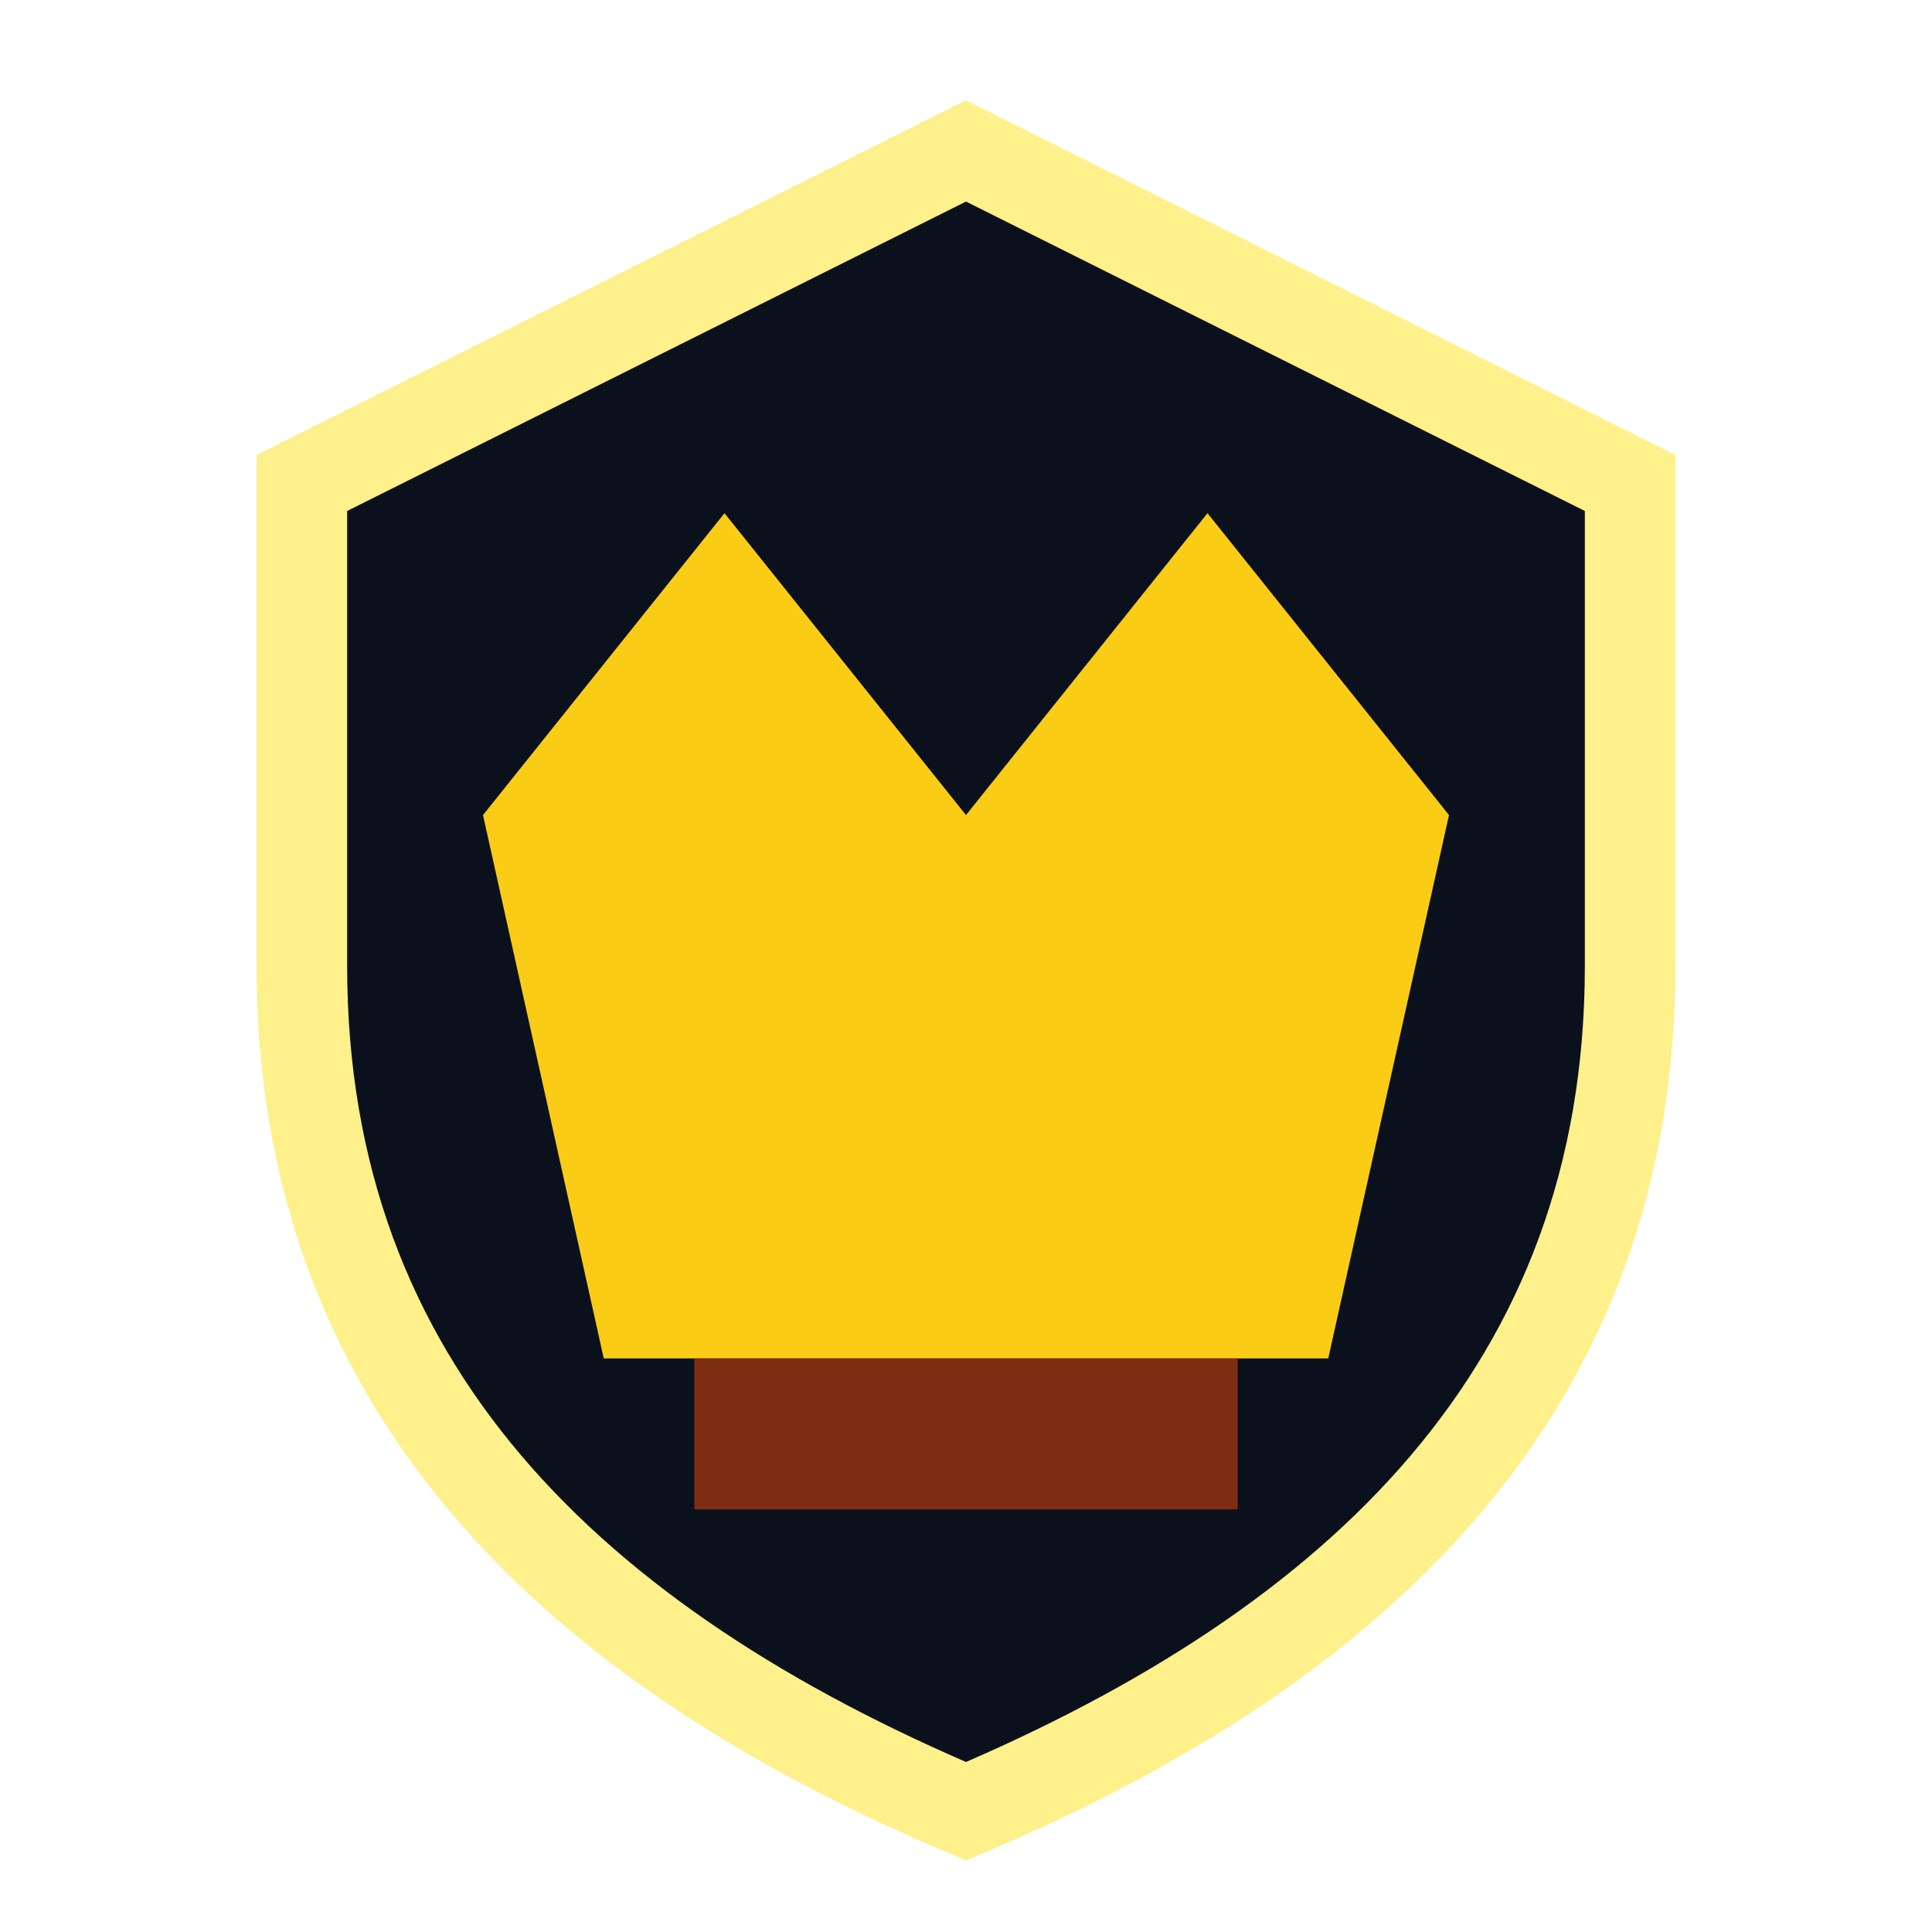
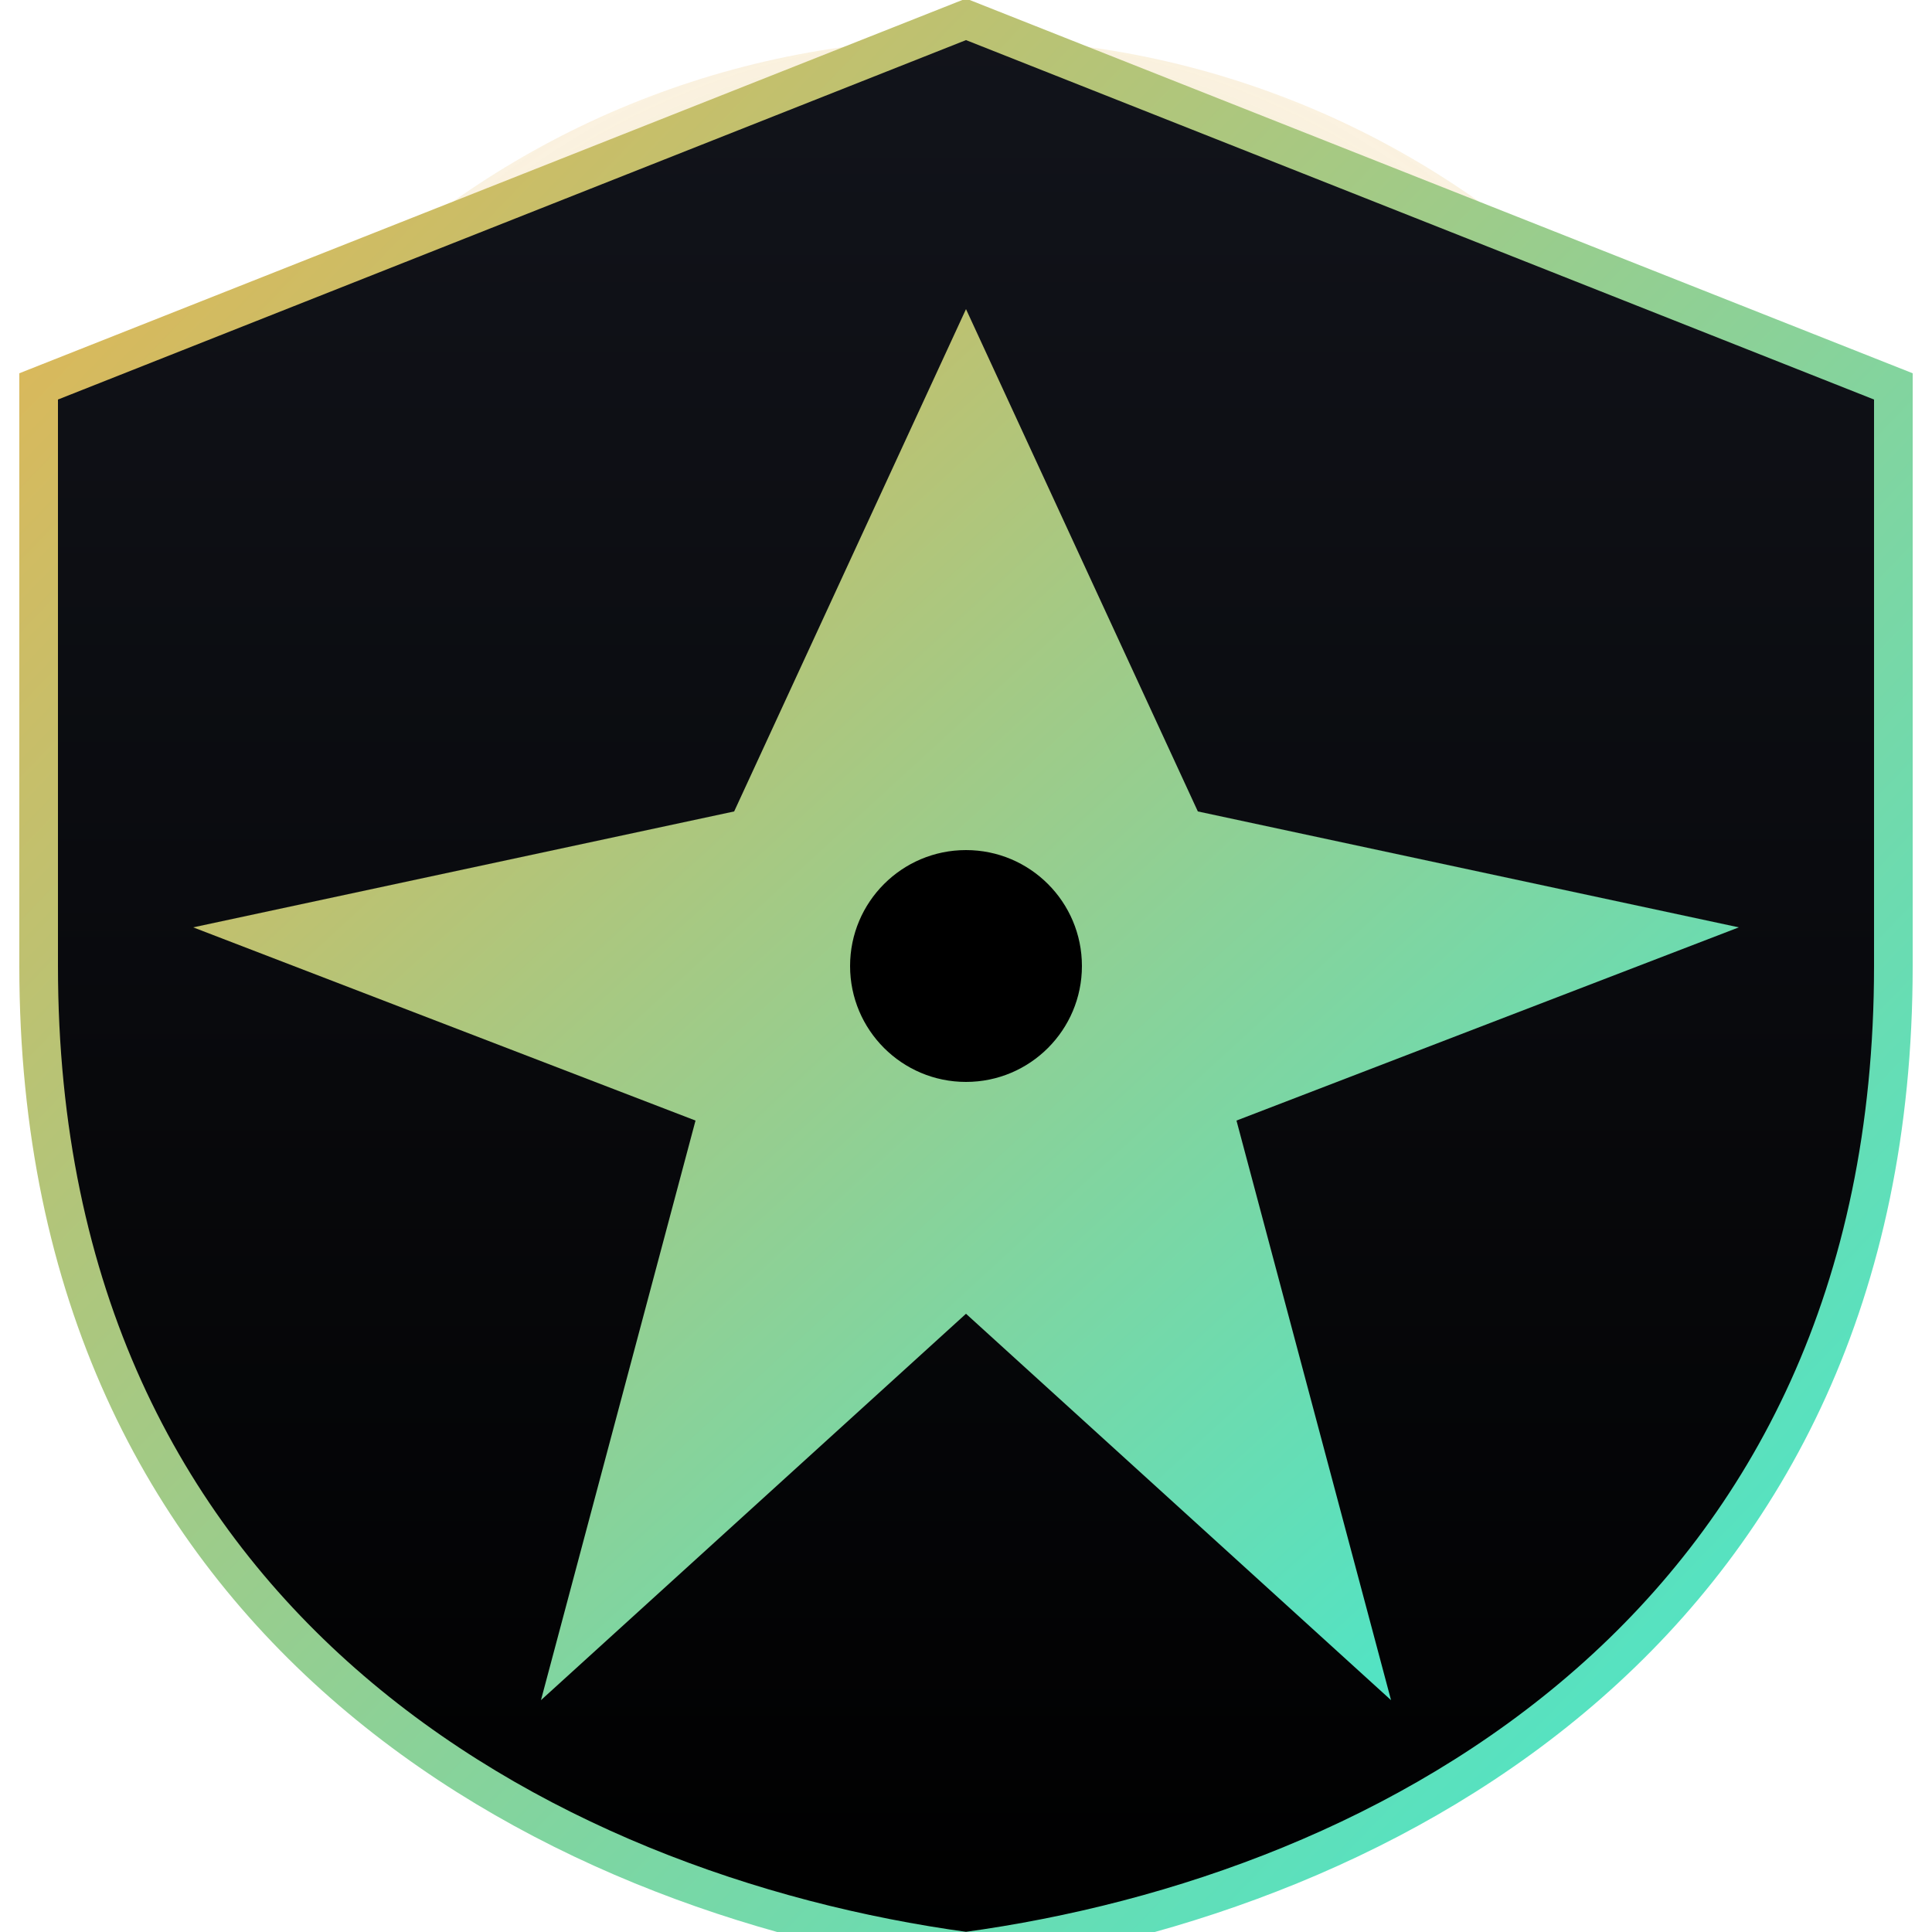
- <svg xmlns="http://www.w3.org/2000/svg" viewBox="0 0 128 128">
-   <path fill="#0b111c" stroke="#fef08a" stroke-width="6" d="M64 10 108 32v32c0 28-18 45-44 56-26-11-44-28-44-56V32z" />
-   <path fill="#facc15" d="M32 54 48 34l16 20 16-20 16 20-8 36H40z" />
-   <path fill="#7c2d12" d="M46 90h36v10H46z" />
+ <svg xmlns="http://www.w3.org/2000/svg" viewBox="0 0 100 100">
+   <defs>
+     <linearGradient id="conqueror-fill" x1="0" y1="0" x2="0" y2="1">
+       <stop offset="0%" stop-color="#12141b" />
+       <stop offset="100%" stop-color="#000000" />
+     </linearGradient>
+     <linearGradient id="conqueror-trim" x1="0" y1="0" x2="1" y2="1">
+       <stop offset="0%" stop-color="#e8b450" />
+       <stop offset="100%" stop-color="#3dead4" />
+     </linearGradient>
+     <radialGradient id="conqueror-aura" cx="50%" cy="42%" r="70%">
+       <stop offset="0%" stop-color="#3dead4" stop-opacity="0.5" />
+       <stop offset="60%" stop-color="#e8b450" stop-opacity="0.18" />
+       <stop offset="100%" stop-color="#3dead4" stop-opacity="0" />
+     </radialGradient>
+   </defs>
+   <circle cx="50" cy="48" r="46" fill="url(#conqueror-aura)" />
+   <path d="M50 1 L98 20 V50 C98 84 72 98 50 101 C28 98 2 84 2 50 V20 Z" fill="url(#conqueror-fill)" stroke="url(#conqueror-trim)" stroke-width="2" />
+   <path d="M50 16 L62 42 L90 48 L64 58 L72 88 L50 68 L28 88 L36 58 L10 48 L38 42 Z" fill="url(#conqueror-trim)" />
+   <circle cx="50" cy="50" r="6" fill="#000" />
</svg>
